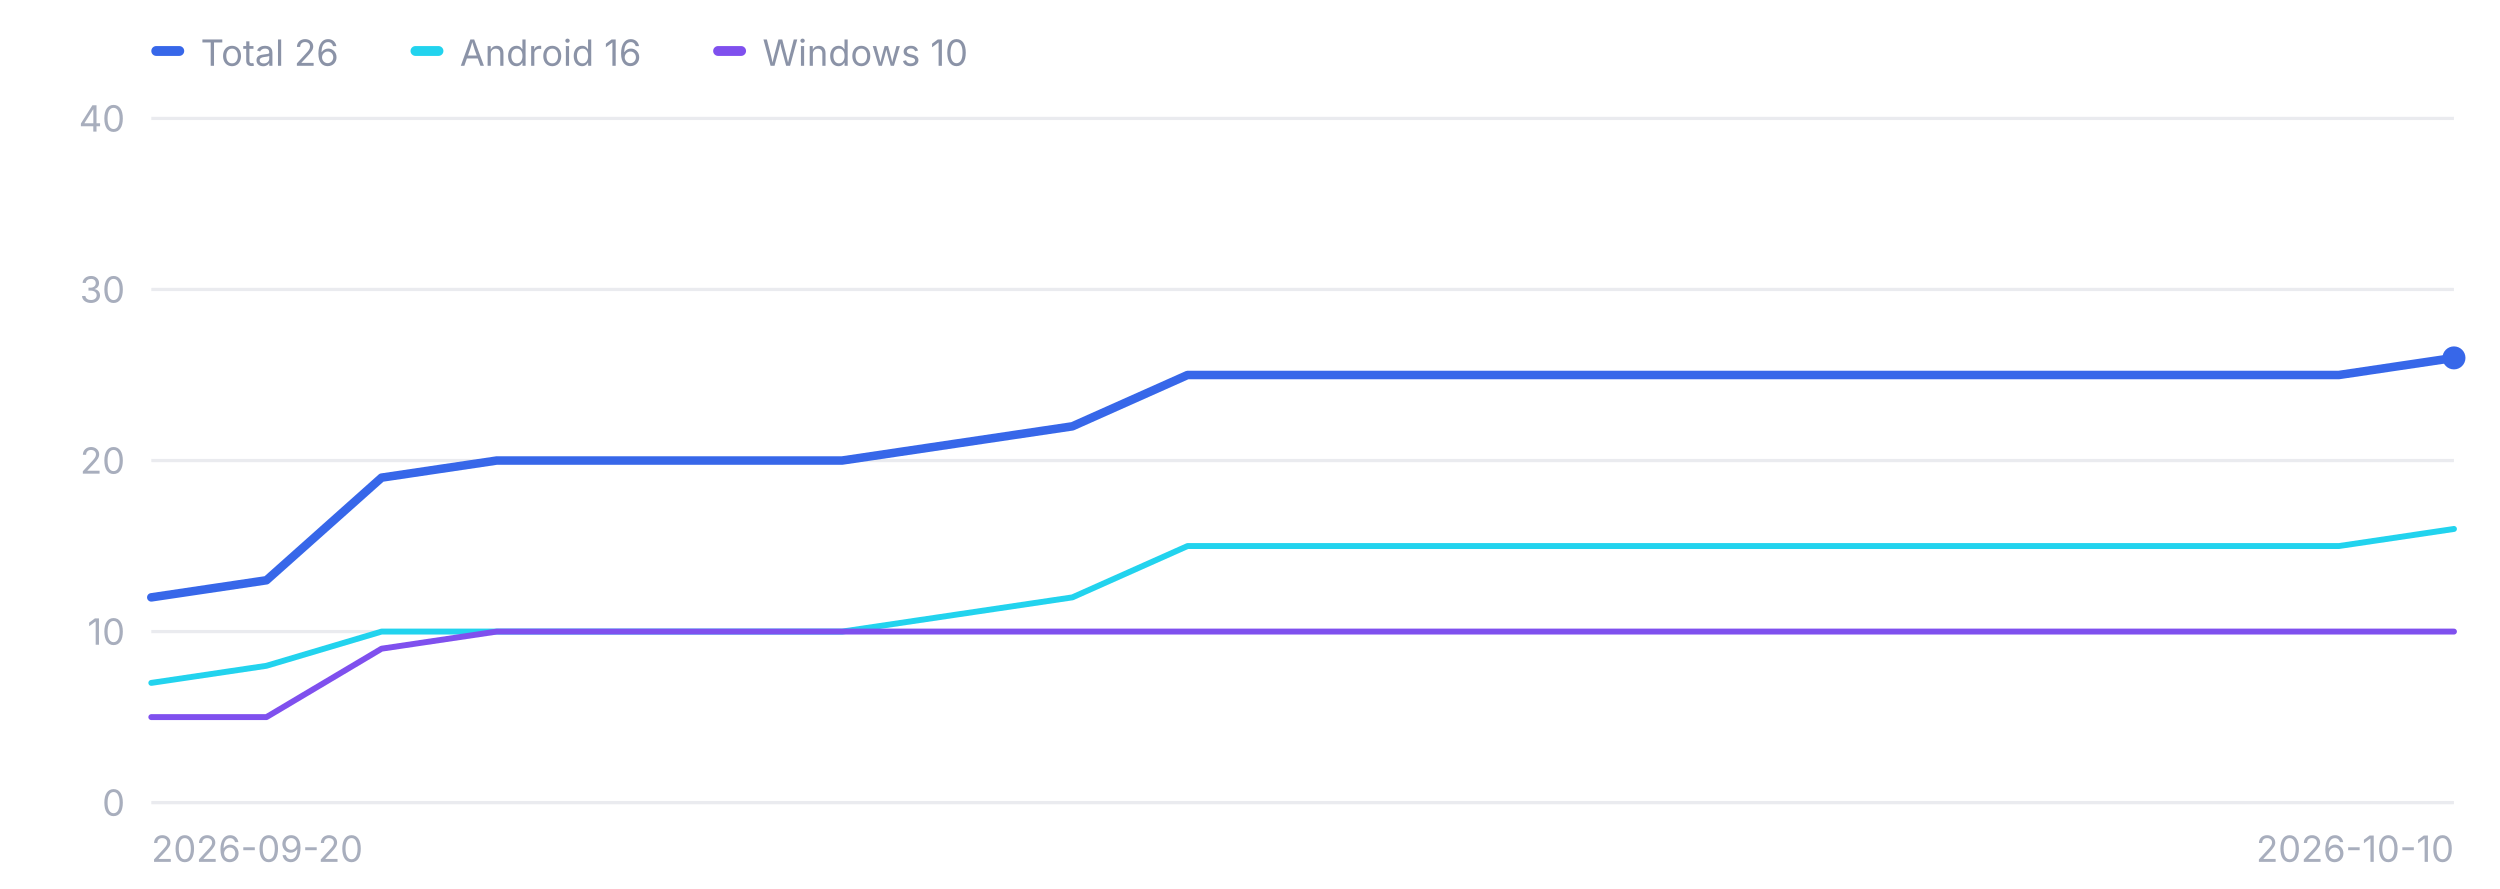
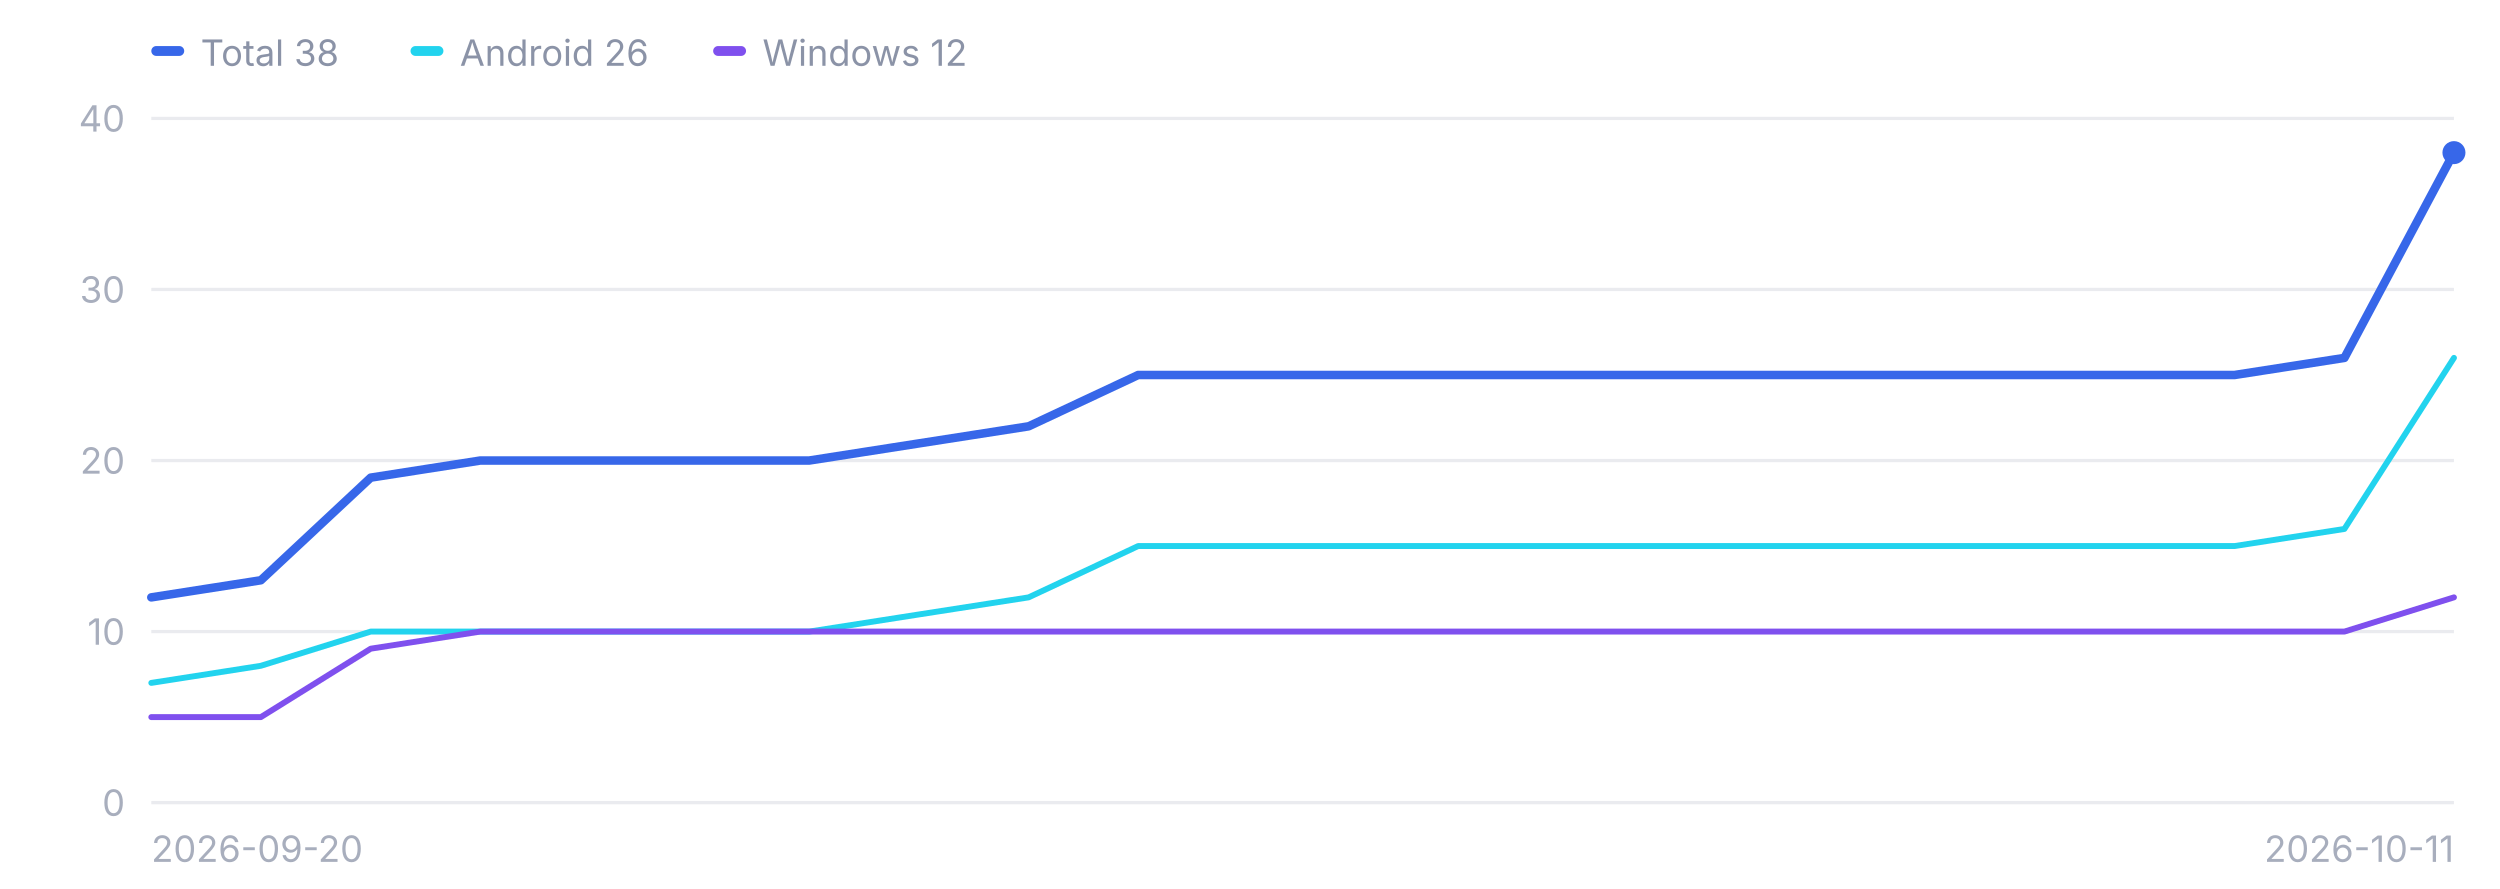
- <svg xmlns="http://www.w3.org/2000/svg" width="760" height="270" viewBox="0 0 760 270" role="img" aria-label="CubePilot downloads over time. Latest total 26.">
+ <svg xmlns="http://www.w3.org/2000/svg" width="760" height="270" viewBox="0 0 760 270" role="img" aria-label="CubePilot downloads over time. Latest total 38.">
  <style>text{font-family:system-ui,-apple-system,Segoe UI,sans-serif}</style>
  <line x1="46" y1="244.0" x2="746" y2="244.0" stroke="#8b93a7" stroke-opacity="0.18" stroke-width="1" />
  <text x="38" y="248.0" text-anchor="end" font-size="11" fill="#8b93a7" fill-opacity="0.75">0</text>
  <line x1="46" y1="192.0" x2="746" y2="192.0" stroke="#8b93a7" stroke-opacity="0.18" stroke-width="1" />
  <text x="38" y="196.0" text-anchor="end" font-size="11" fill="#8b93a7" fill-opacity="0.75">10</text>
  <line x1="46" y1="140.0" x2="746" y2="140.0" stroke="#8b93a7" stroke-opacity="0.18" stroke-width="1" />
  <text x="38" y="144.0" text-anchor="end" font-size="11" fill="#8b93a7" fill-opacity="0.75">20</text>
  <line x1="46" y1="88.0" x2="746" y2="88.0" stroke="#8b93a7" stroke-opacity="0.18" stroke-width="1" />
  <text x="38" y="92.0" text-anchor="end" font-size="11" fill="#8b93a7" fill-opacity="0.75">30</text>
  <line x1="46" y1="36.0" x2="746" y2="36.0" stroke="#8b93a7" stroke-opacity="0.18" stroke-width="1" />
  <text x="38" y="40.0" text-anchor="end" font-size="11" fill="#8b93a7" fill-opacity="0.75">40</text>
-   <polyline points="46.0,207.6 81.0,202.4 116.0,192.0 151.0,192.0 186.0,192.0 221.0,192.0 256.0,192.0 291.0,186.8 326.0,181.6 361.0,166.0 396.0,166.0 431.0,166.0 466.0,166.0 501.0,166.0 536.0,166.0 571.0,166.0 606.0,166.0 641.0,166.0 676.0,166.0 711.0,166.0 746.0,160.8" fill="none" stroke="#22D3EE" stroke-width="1.8" stroke-linejoin="round" stroke-linecap="round" />
-   <polyline points="46.0,218.0 81.0,218.0 116.0,197.2 151.0,192.0 186.0,192.0 221.0,192.0 256.0,192.0 291.0,192.0 326.0,192.0 361.0,192.0 396.0,192.0 431.0,192.0 466.0,192.0 501.0,192.0 536.0,192.0 571.0,192.0 606.0,192.0 641.0,192.0 676.0,192.0 711.0,192.0 746.0,192.0" fill="none" stroke="#7F50EE" stroke-width="1.8" stroke-linejoin="round" stroke-linecap="round" />
-   <polyline points="46.0,181.6 81.0,176.4 116.0,145.2 151.0,140.0 186.0,140.0 221.0,140.0 256.0,140.0 291.0,134.8 326.0,129.6 361.0,114.0 396.0,114.0 431.0,114.0 466.0,114.0 501.0,114.0 536.0,114.0 571.0,114.0 606.0,114.0 641.0,114.0 676.0,114.0 711.0,114.0 746.0,108.8" fill="none" stroke="#3767E9" stroke-width="2.6" stroke-linejoin="round" stroke-linecap="round" />
-   <circle cx="746.0" cy="108.8" r="3.5" fill="#3767E9" />
+   <polyline points="46.0,207.6 79.3,202.4 112.7,192.0 146.0,192.0 179.3,192.0 212.7,192.0 246.0,192.0 279.3,186.8 312.7,181.6 346.0,166.0 379.3,166.0 412.7,166.0 446.0,166.0 479.3,166.0 512.7,166.0 546.0,166.0 579.3,166.0 612.7,166.0 646.0,166.0 679.3,166.0 712.7,160.8 746.0,108.8" fill="none" stroke="#22D3EE" stroke-width="1.8" stroke-linejoin="round" stroke-linecap="round" />
+   <polyline points="46.0,218.0 79.3,218.0 112.7,197.2 146.0,192.0 179.3,192.0 212.7,192.0 246.0,192.0 279.3,192.0 312.7,192.0 346.0,192.0 379.3,192.0 412.7,192.0 446.0,192.0 479.3,192.0 512.7,192.0 546.0,192.0 579.3,192.0 612.7,192.0 646.0,192.0 679.3,192.0 712.7,192.0 746.0,181.6" fill="none" stroke="#7F50EE" stroke-width="1.8" stroke-linejoin="round" stroke-linecap="round" />
+   <polyline points="46.0,181.6 79.3,176.4 112.7,145.2 146.0,140.0 179.3,140.0 212.7,140.0 246.0,140.0 279.3,134.8 312.7,129.6 346.0,114.0 379.3,114.0 412.7,114.0 446.0,114.0 479.3,114.0 512.7,114.0 546.0,114.0 579.3,114.0 612.7,114.0 646.0,114.0 679.3,114.0 712.7,108.8 746.0,46.4" fill="none" stroke="#3767E9" stroke-width="2.6" stroke-linejoin="round" stroke-linecap="round" />
+   <circle cx="746.0" cy="46.4" r="3.5" fill="#3767E9" />
  <text x="46" y="262" font-size="11" fill="#8b93a7" fill-opacity="0.75">2026-09-20</text>
-   <text x="746" y="262" text-anchor="end" font-size="11" fill="#8b93a7" fill-opacity="0.75">2026-10-10</text>
+   <text x="746" y="262" text-anchor="end" font-size="11" fill="#8b93a7" fill-opacity="0.75">2026-10-11</text>
  <rect x="46" y="14" width="10" height="3" rx="1.5" fill="#3767E9" />
-   <text x="61" y="20" font-size="11" fill="#8b93a7">Total 26</text>
+   <text x="61" y="20" font-size="11" fill="#8b93a7">Total 38</text>
  <rect x="124.8" y="14" width="10" height="3" rx="1.5" fill="#22D3EE" />
-   <text x="139.8" y="20" font-size="11" fill="#8b93a7">Android 16</text>
+   <text x="139.8" y="20" font-size="11" fill="#8b93a7">Android 26</text>
  <rect x="216.8" y="14" width="10" height="3" rx="1.5" fill="#7F50EE" />
-   <text x="231.8" y="20" font-size="11" fill="#8b93a7">Windows 10</text>
+   <text x="231.8" y="20" font-size="11" fill="#8b93a7">Windows 12</text>
</svg>
